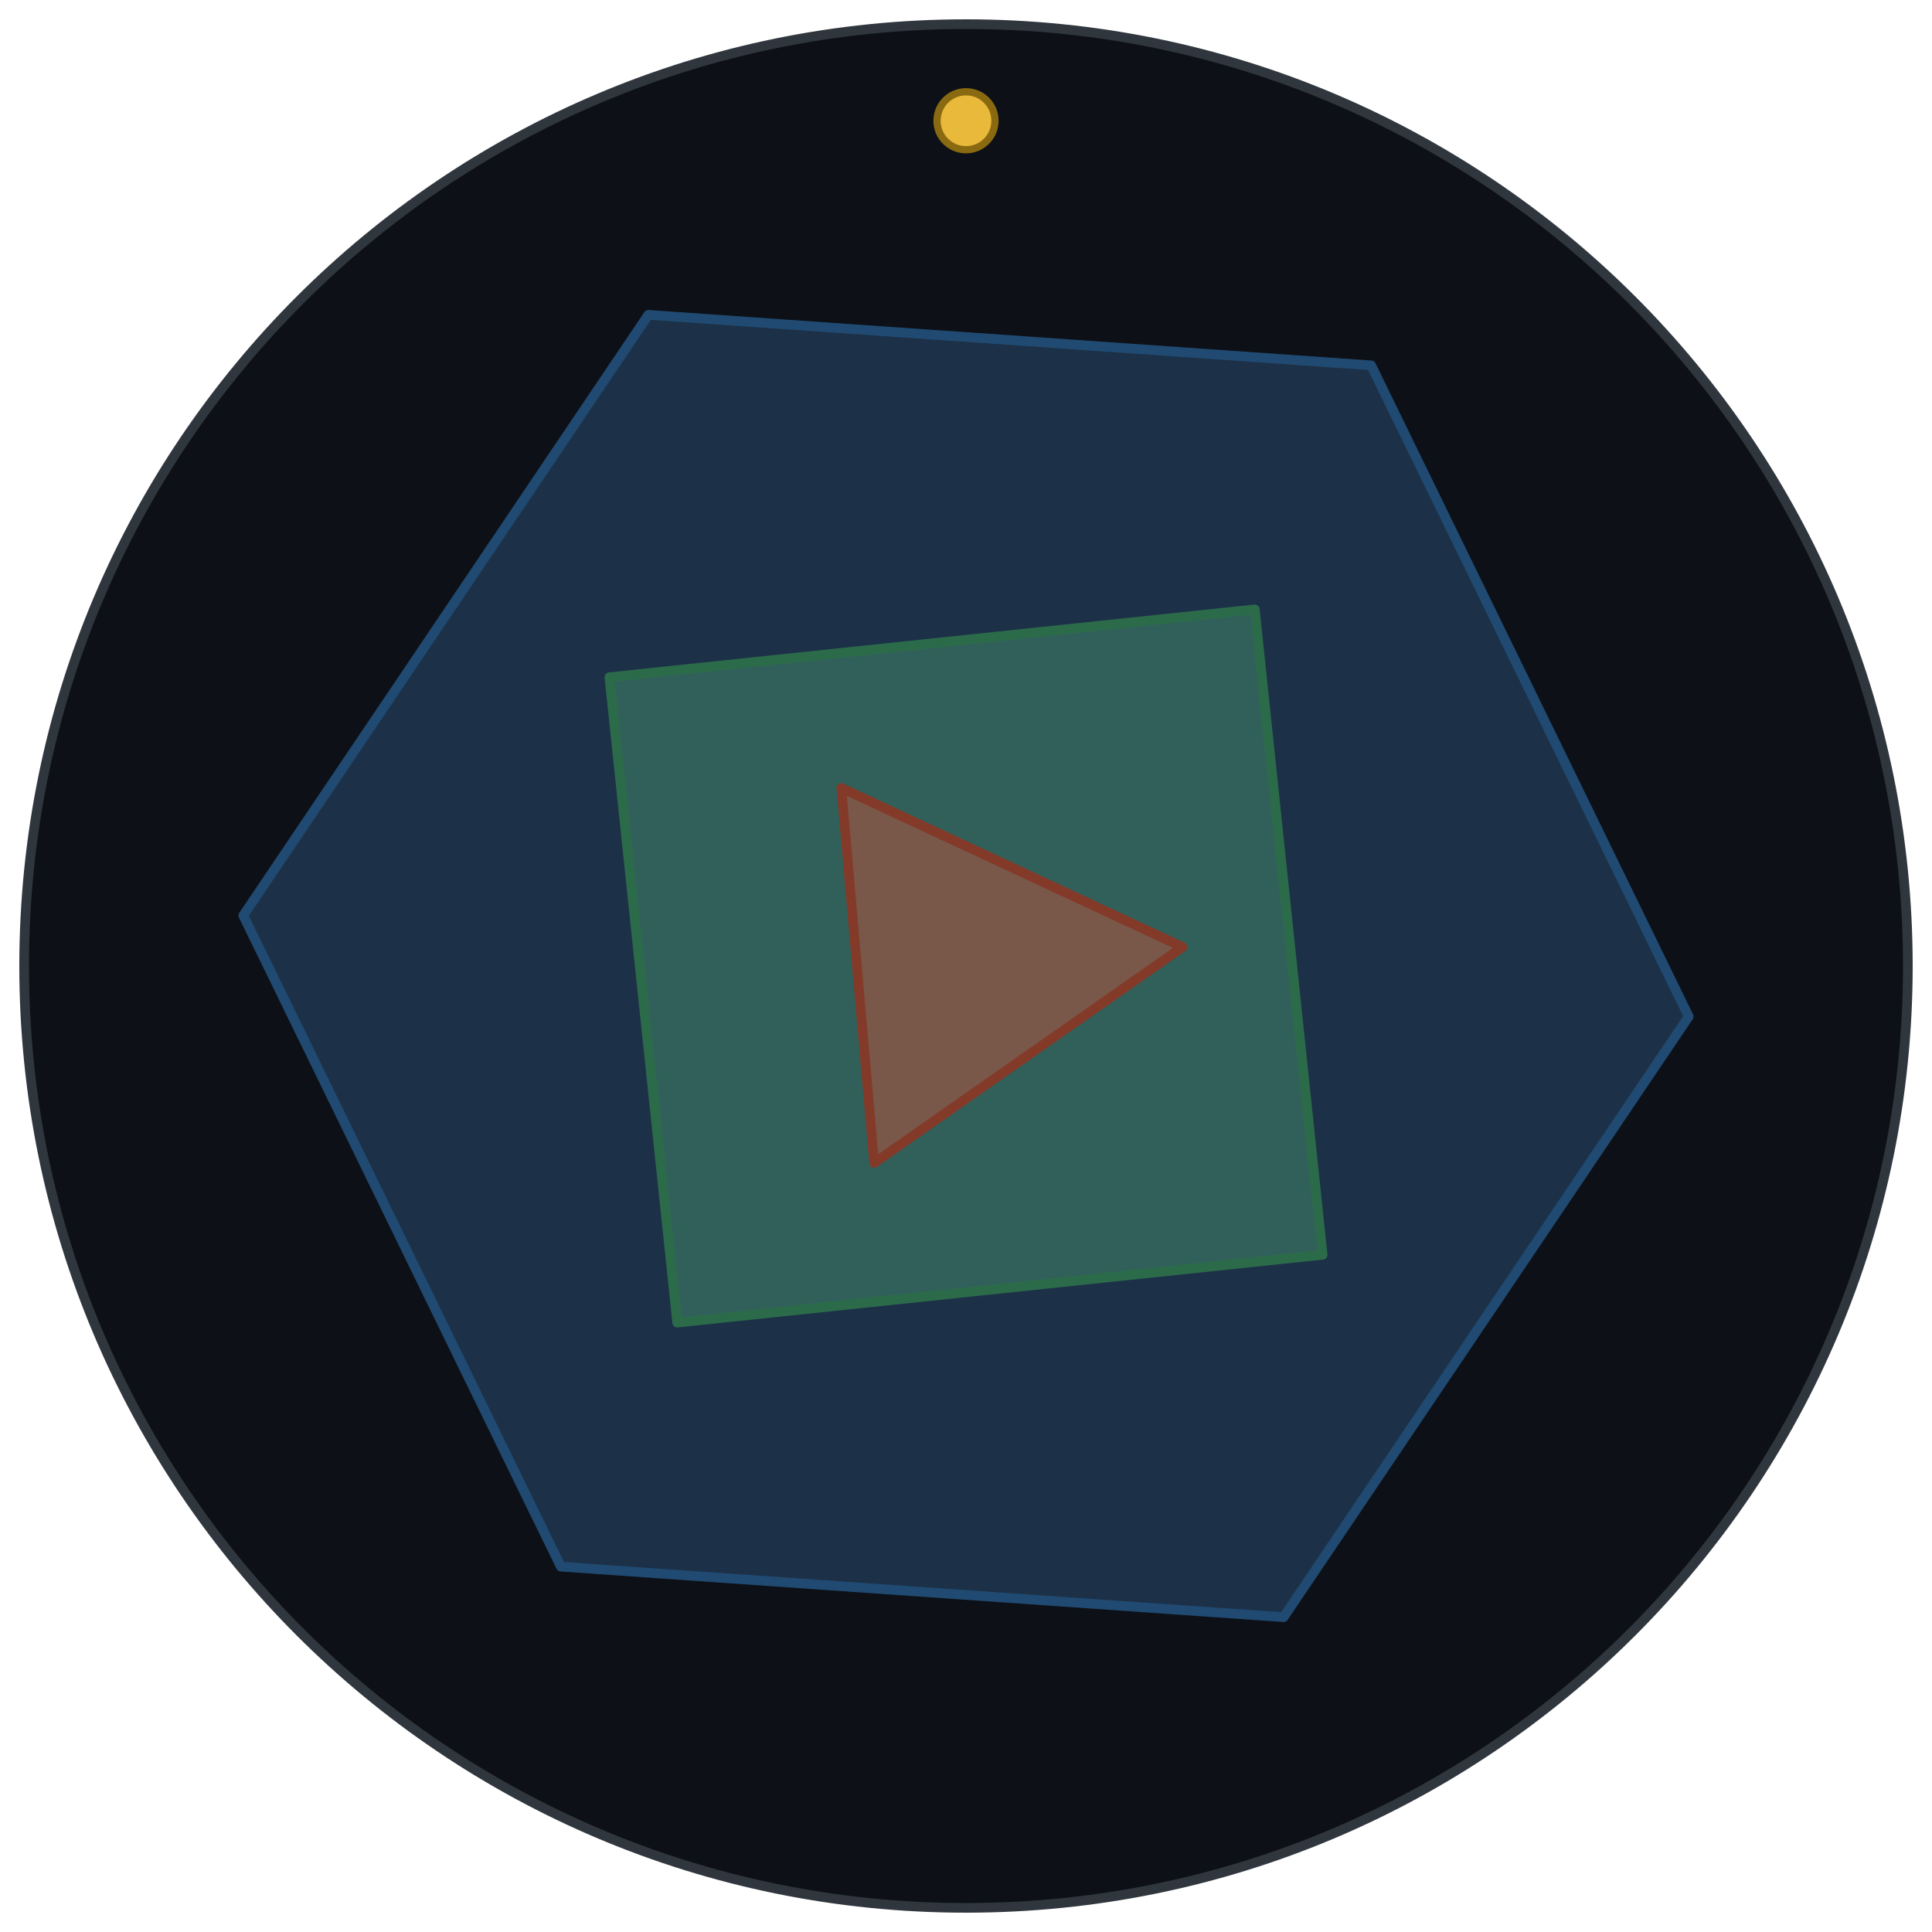
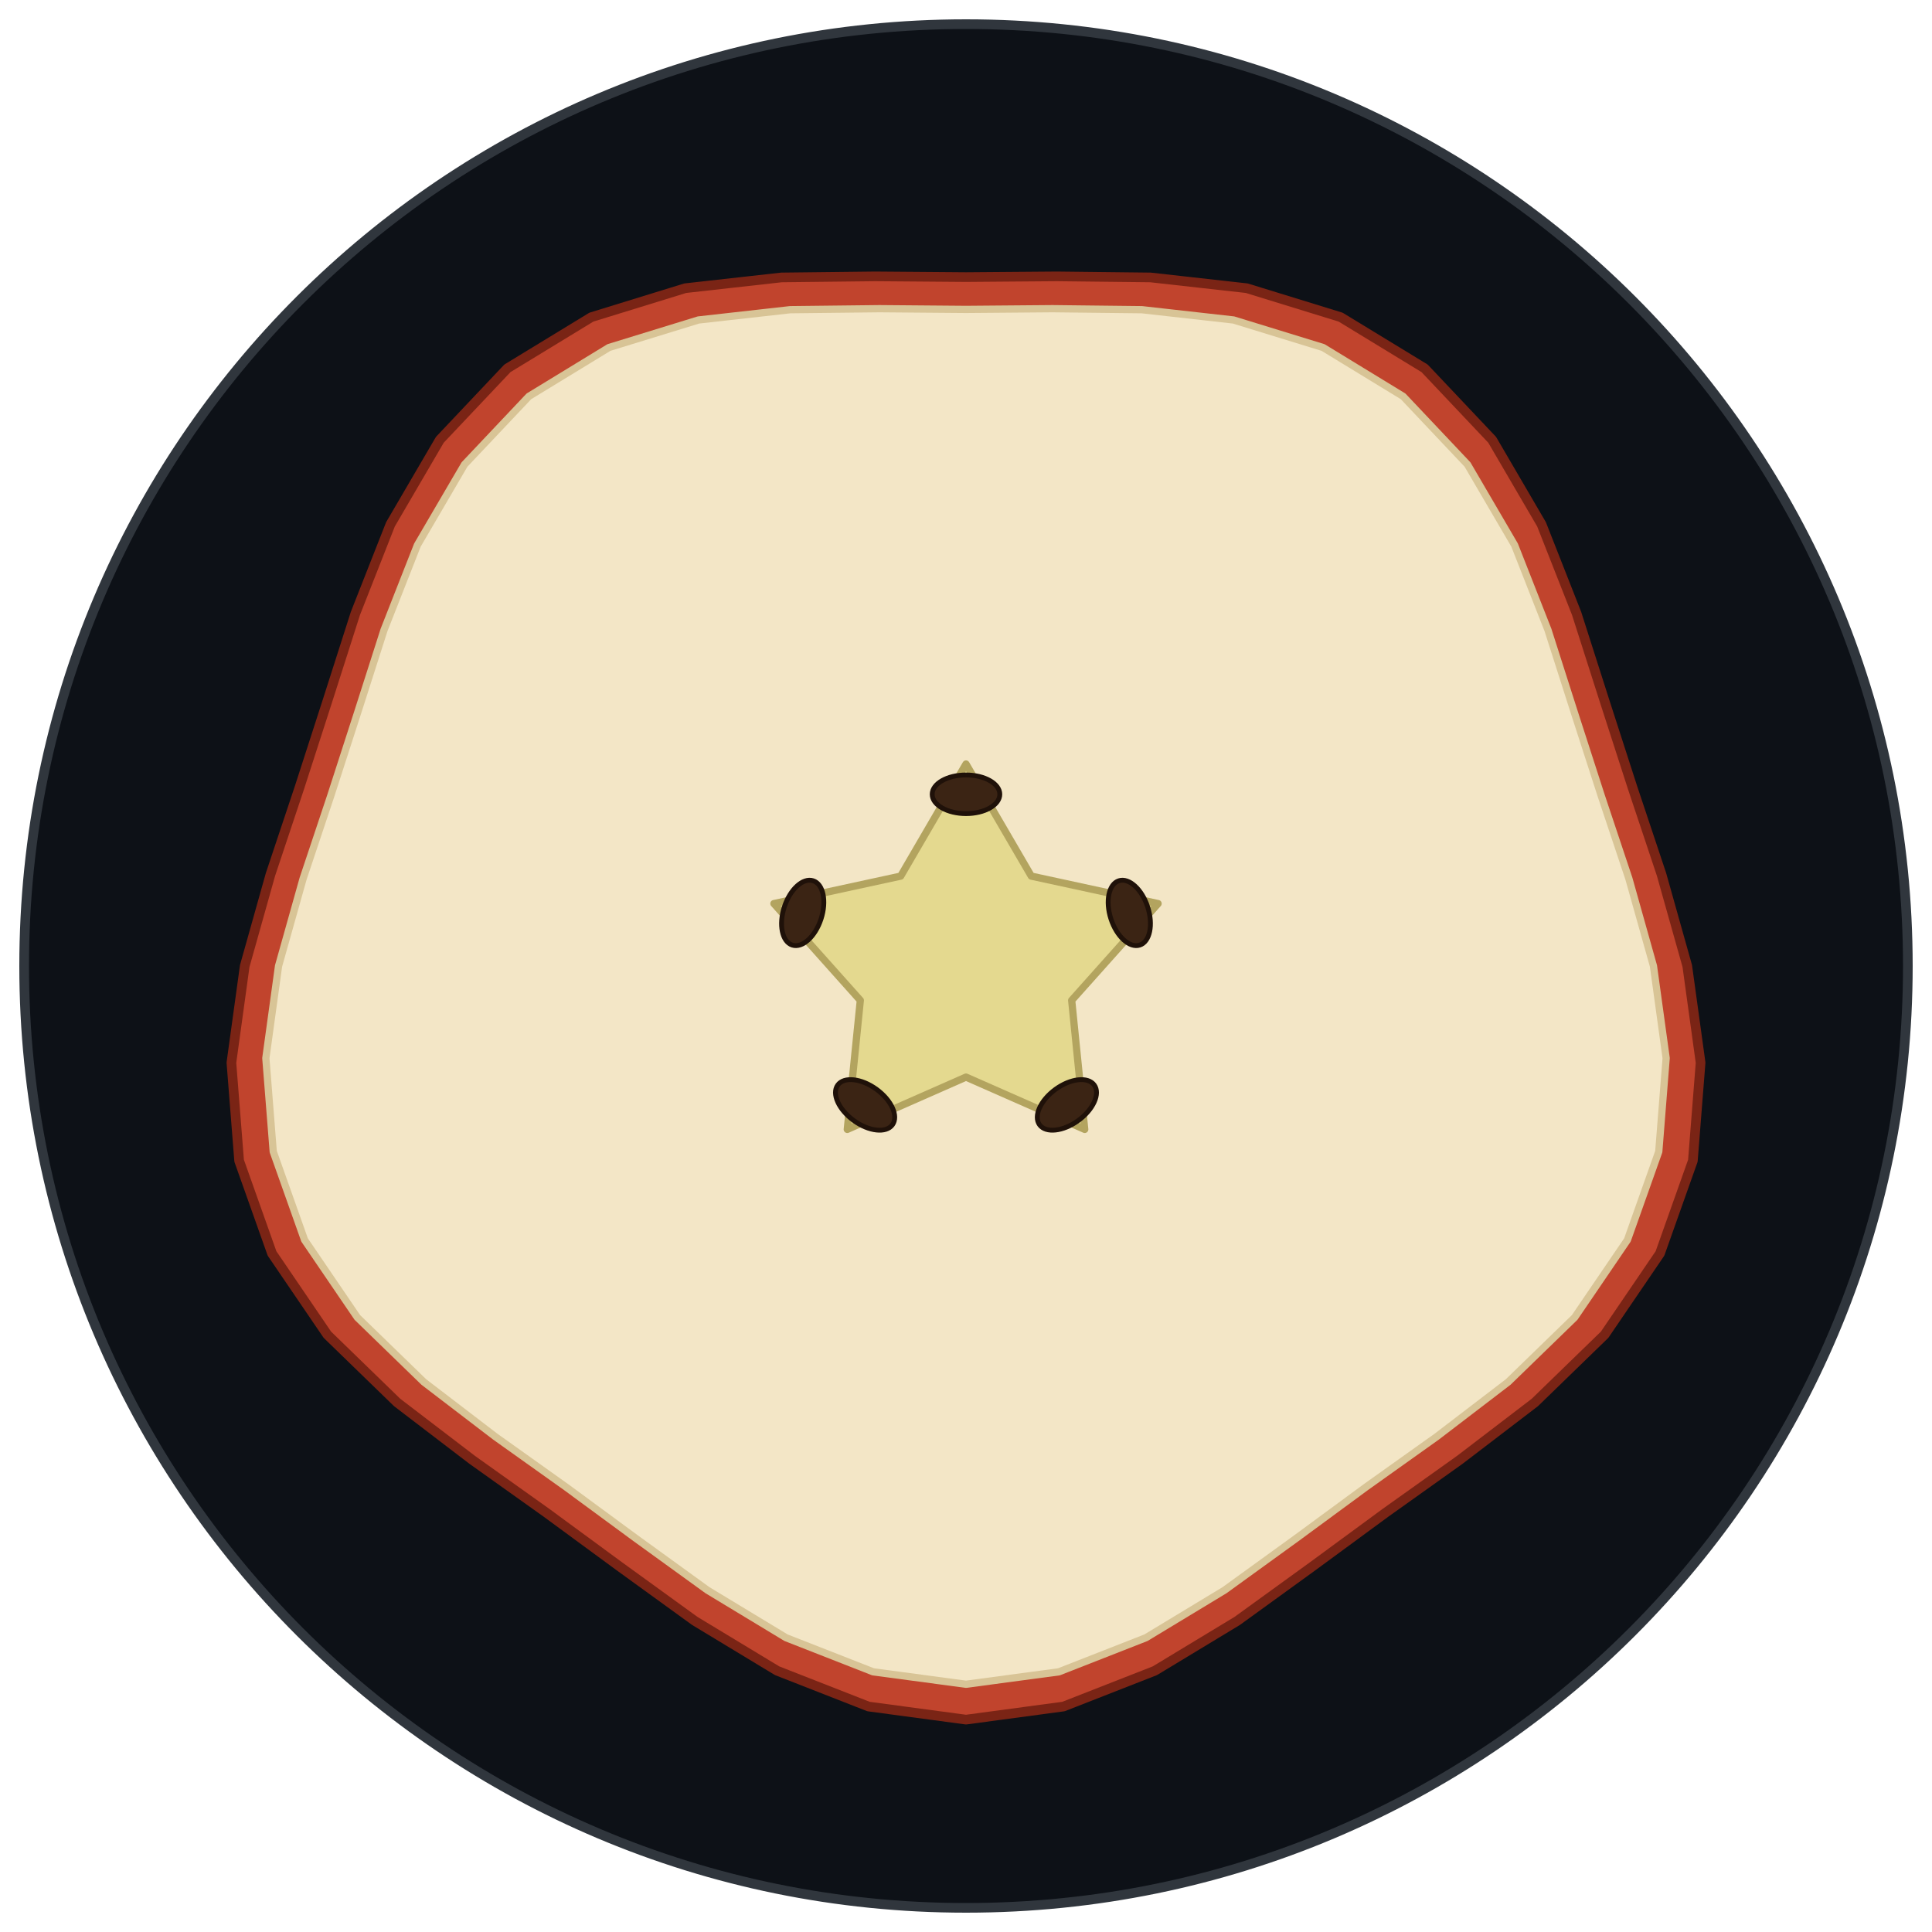
<svg xmlns="http://www.w3.org/2000/svg" viewBox="0 0 400 400" width="400" height="400">
  <circle cx="200.0" cy="200.0" r="195.0" fill="#0d1117" stroke="#30363d" stroke-width="2" />
-   <polygon data-layer="outer" points="283.88,75.64 349.63,210.46 265.76,334.82 116.12,324.36 50.37,189.54 134.24,65.18" fill="#3b6ea5" fill-opacity="0.35" stroke="#204a72" stroke-width="2" stroke-linejoin="round" />
-   <polygon data-layer="mid" points="126.17,140.21 259.79,126.17 273.83,259.79 140.21,273.83" fill="#4c9a72" fill-opacity="0.45" stroke="#2c6b4a" stroke-width="2" stroke-linejoin="round" />
-   <polygon data-layer="core" points="244.83,196.08 180.98,240.78 174.19,163.14" fill="#b5533c" fill-opacity="0.55" stroke="#833a29" stroke-width="2" stroke-linejoin="round" />
-   <circle data-layer="landmark" cx="200.0" cy="25.0" r="6" fill="#e8b93a" stroke="#8a6a10" stroke-width="1.5" />
+   <polygon data-layer="skin" points="349.33,200.00 352.09,220.02 350.49,240.32 343.68,259.51 332.22,276.34 317.77,290.37 302.24,302.24 286.86,313.20 271.76,324.29 256.16,335.59 239.10,345.91 220.18,353.32 200.00,356.03 179.82,353.32 160.90,345.91 143.84,335.59 128.24,324.29 113.14,313.20 97.76,302.24 82.23,290.37 67.78,276.34 56.32,259.51 49.51,240.32 47.91,220.02 50.67,200.00 56.00,181.04 62.01,163.03 67.76,145.22 73.58,127.01 80.84,108.56 91.06,91.06 105.05,76.26 122.44,65.66 141.87,59.67 161.80,57.44 181.20,57.22 200.00,57.37 218.80,57.22 238.20,57.44 258.13,59.67 277.56,65.66 294.95,76.26 308.94,91.06 319.16,108.56 326.42,127.01 332.24,145.22 337.99,163.03 344.00,181.04" fill="#c1442d" stroke="#7a2415" stroke-width="2" stroke-linejoin="round" />
+   <polygon data-layer="flesh" points="342.33,200.00 344.96,219.08 343.43,238.43 336.94,256.72 326.02,272.76 312.25,286.13 297.45,297.45 282.79,307.89 268.40,318.47 253.53,329.23 237.26,339.07 219.24,346.13 200.00,348.71 180.76,346.13 162.74,339.07 146.47,329.23 131.60,318.47 117.21,307.89 102.55,297.45 87.75,286.13 73.98,272.76 63.06,256.72 56.57,238.43 55.04,219.08 57.67,200.00 62.75,181.93 68.48,164.76 73.96,147.79 79.51,130.43 86.42,112.85 96.17,96.17 109.50,82.06 126.07,71.95 144.60,66.25 163.59,64.12 182.08,63.91 200.00,64.06 217.92,63.91 236.41,64.12 255.40,66.25 273.93,71.95 290.50,82.06 303.83,96.17 313.58,112.85 320.49,130.43 326.04,147.79 331.52,164.76 337.25,181.93" fill="#f3e6c6" stroke="#d8c496" stroke-width="1.5" stroke-linejoin="round" />
+   <polygon data-layer="core" points="200.00,158.18 213.52,181.39 239.77,187.08 221.88,207.11 224.58,233.83 200.00,223.00 175.42,233.83 178.12,207.11 160.23,187.08 186.48,181.39" fill="#e4d98f" stroke="#b3a45f" stroke-width="1.5" stroke-linejoin="round" />
+   <ellipse data-layer="seed" cx="200.00" cy="164.45" rx="7.00" ry="4.00" transform="rotate(0.0 200.00 164.45)" fill="#3b2414" stroke="#1f1109" stroke-width="1" />
+   <ellipse data-layer="seed" cx="233.81" cy="189.01" rx="7.00" ry="4.00" transform="rotate(72.0 233.81 189.01)" fill="#3b2414" stroke="#1f1109" stroke-width="1" />
+   <ellipse data-layer="seed" cx="220.89" cy="228.76" rx="7.00" ry="4.00" transform="rotate(144.0 220.89 228.76)" fill="#3b2414" stroke="#1f1109" stroke-width="1" />
+   <ellipse data-layer="seed" cx="179.11" cy="228.76" rx="7.00" ry="4.00" transform="rotate(216.0 179.11 228.76)" fill="#3b2414" stroke="#1f1109" stroke-width="1" />
+   <ellipse data-layer="seed" cx="166.19" cy="189.01" rx="7.00" ry="4.00" transform="rotate(288.0 166.19 189.01)" fill="#3b2414" stroke="#1f1109" stroke-width="1" />
</svg>
